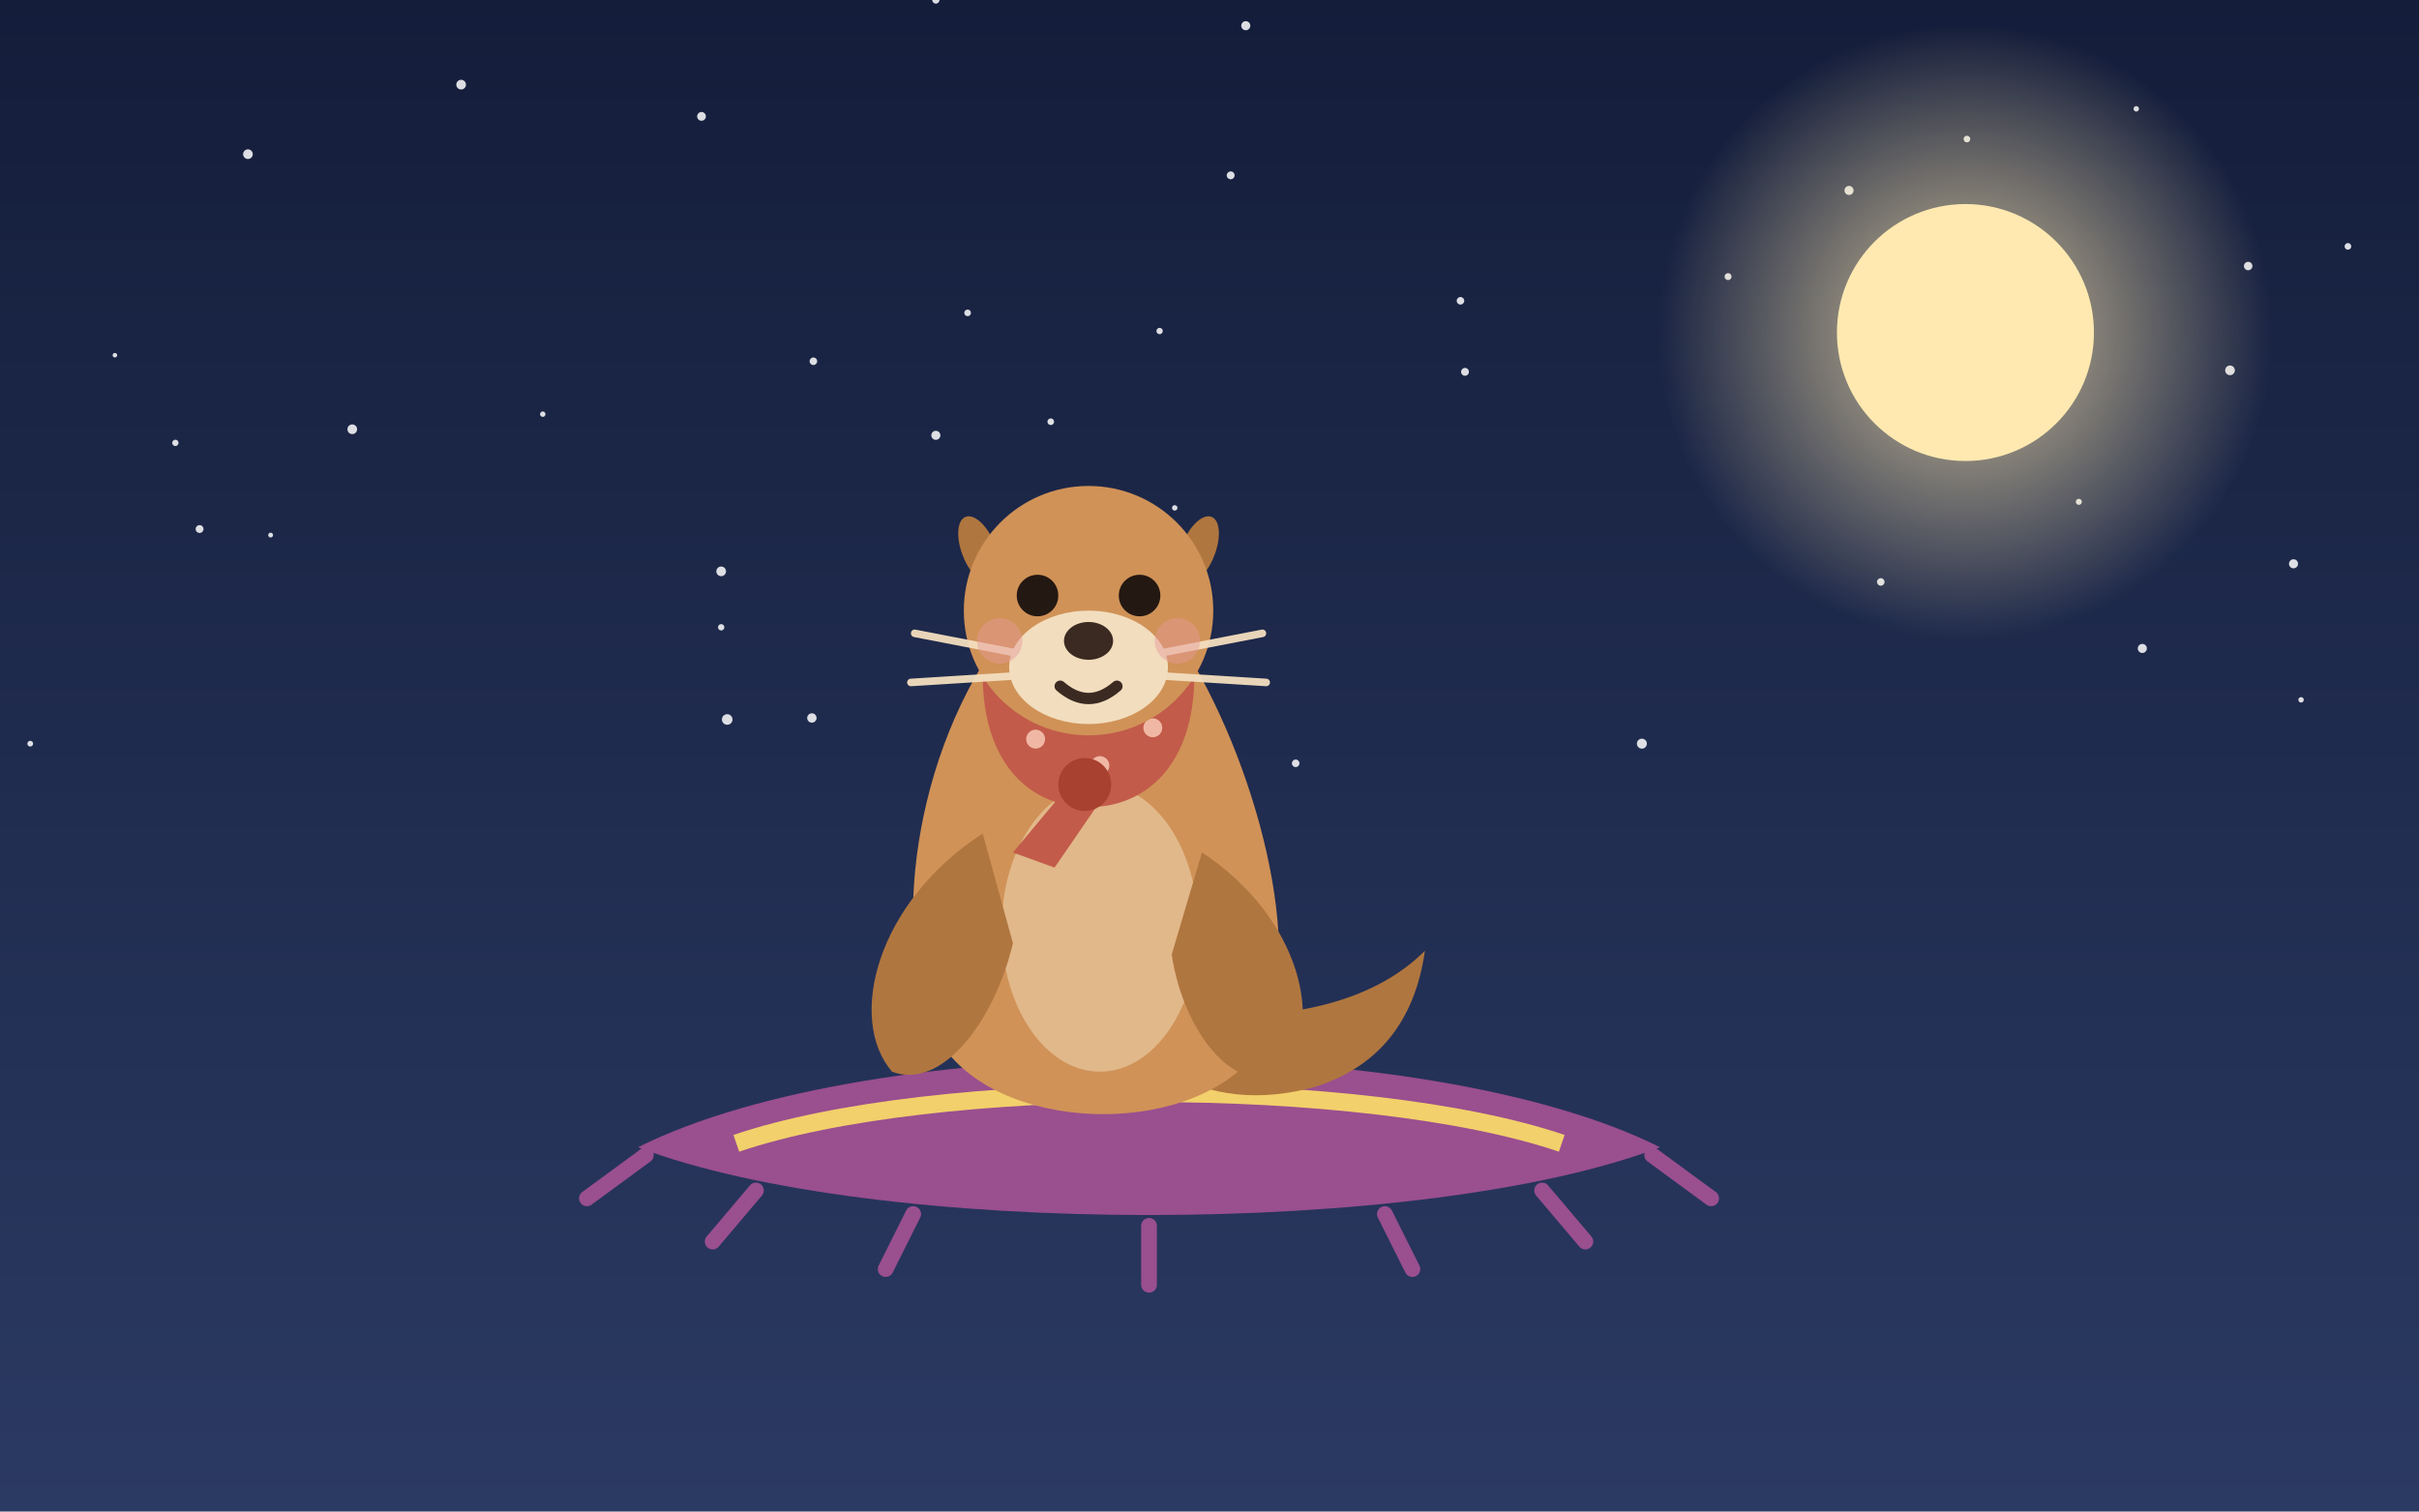
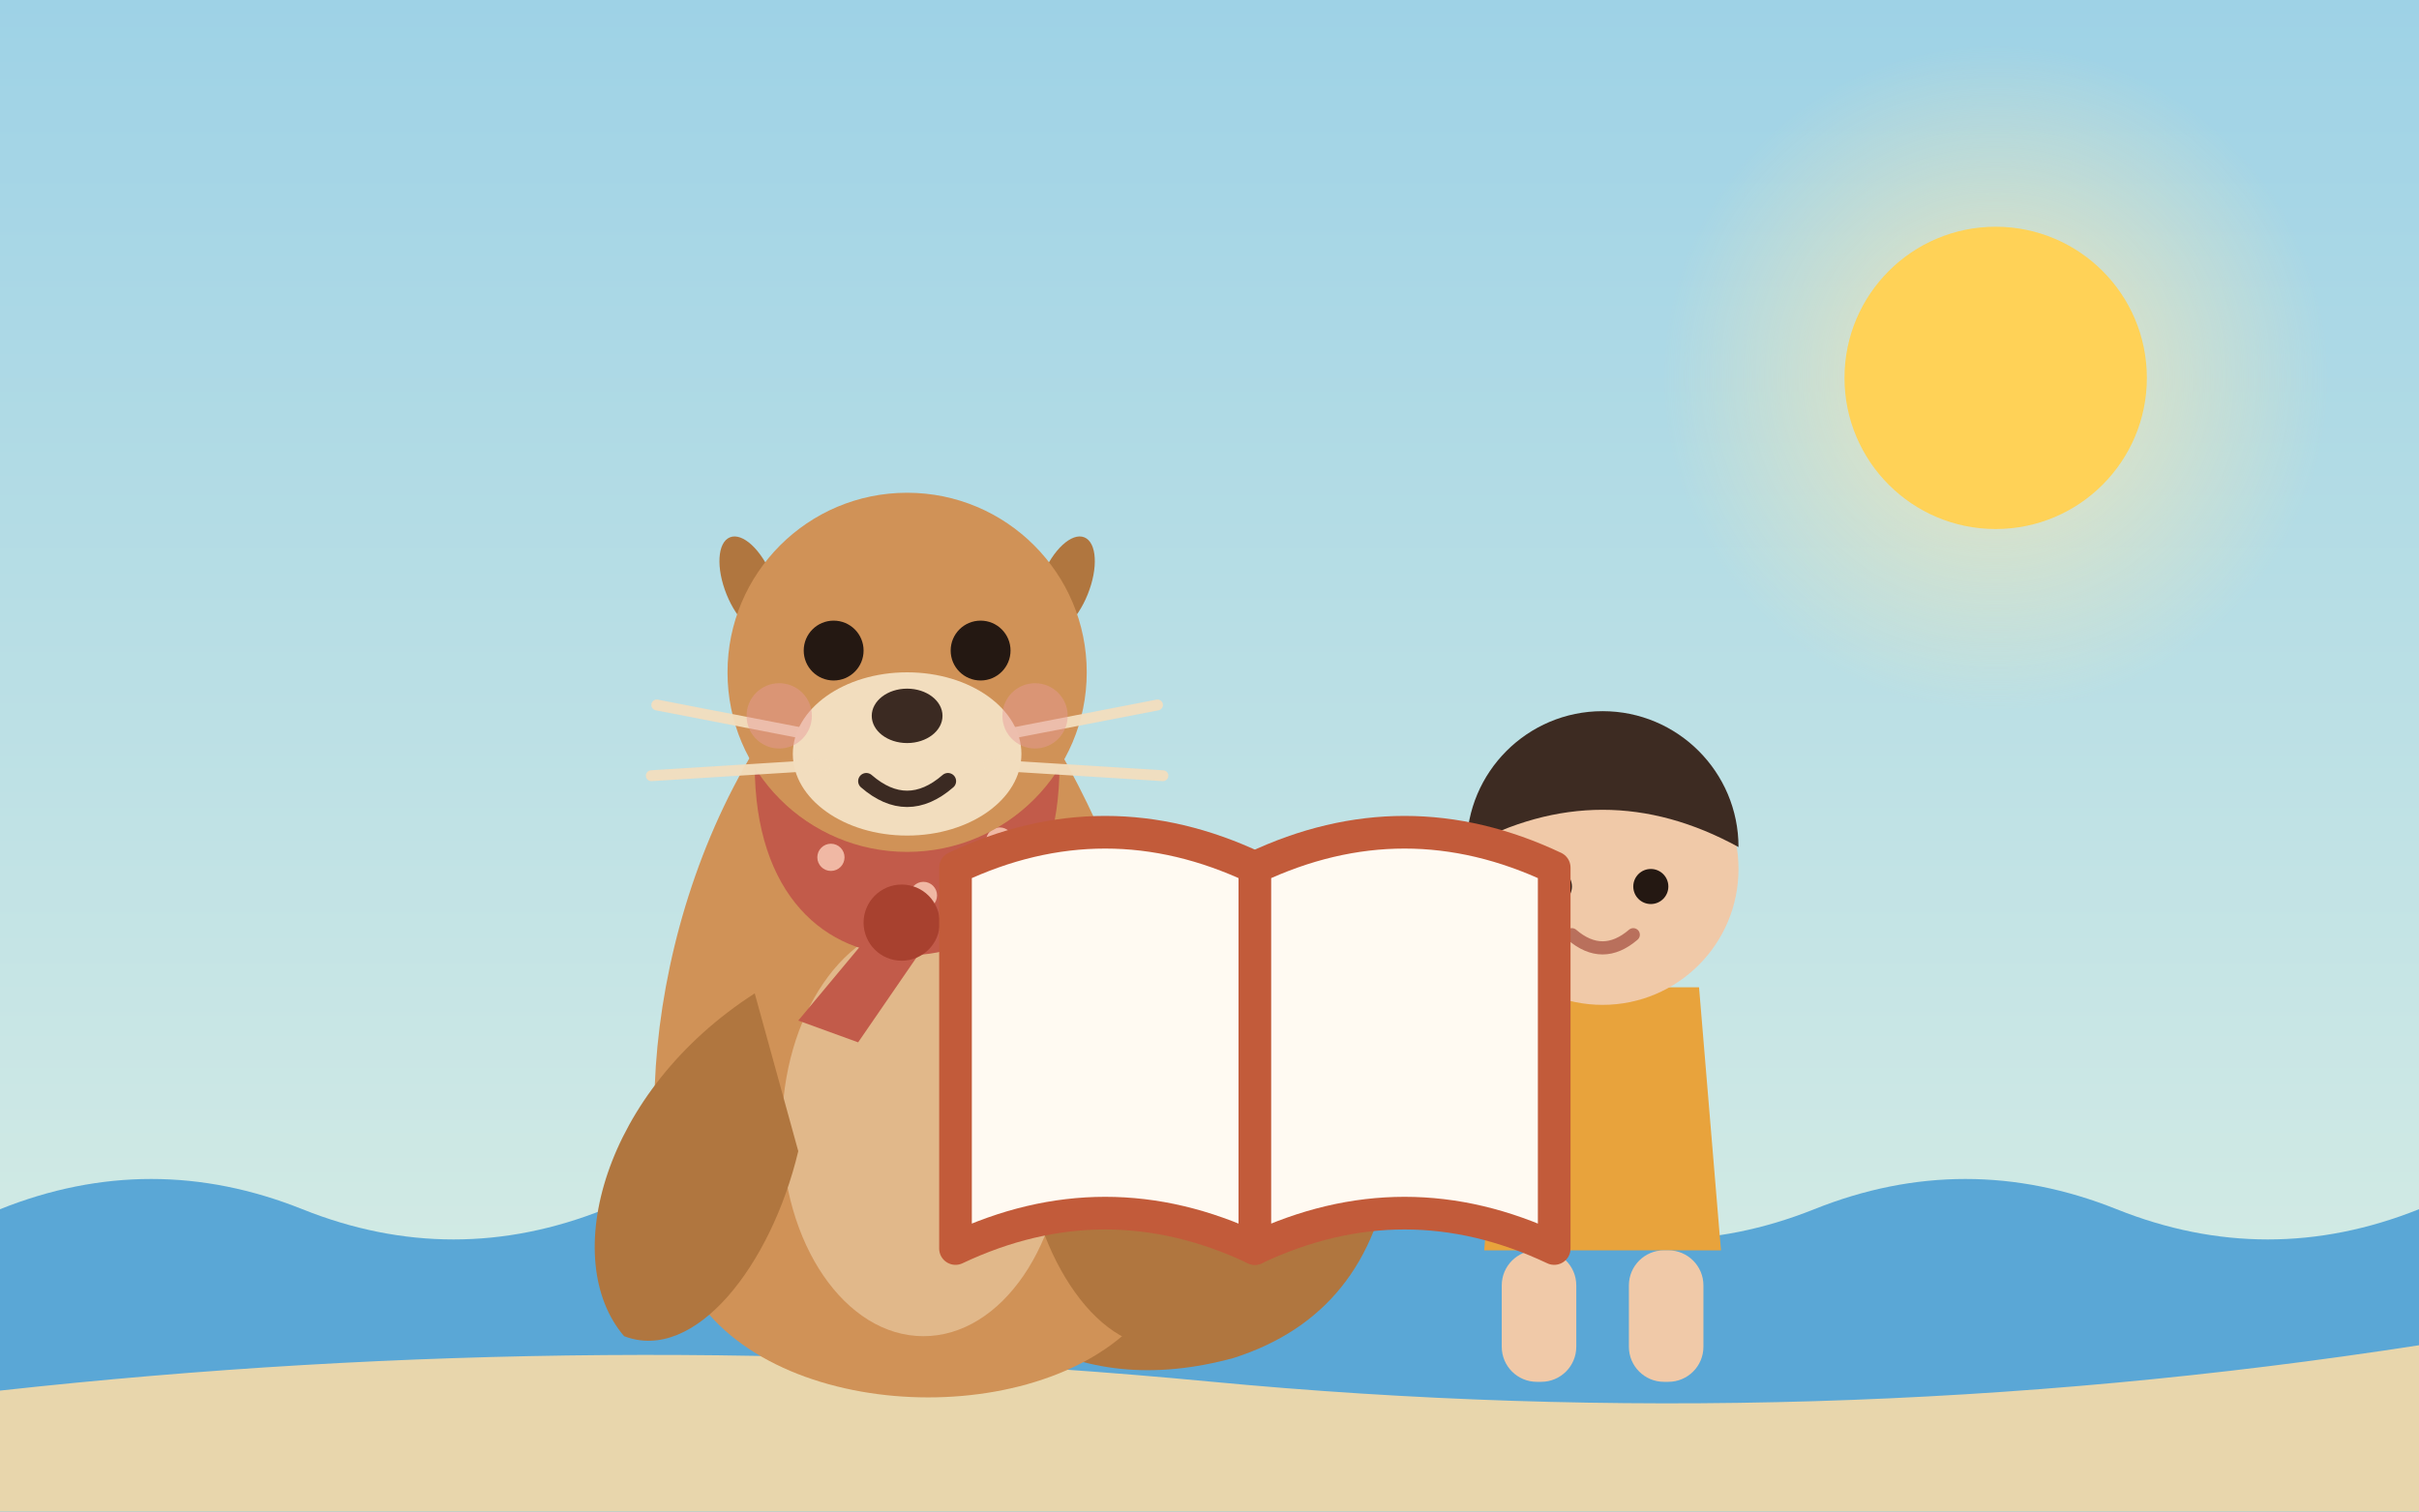
<svg xmlns="http://www.w3.org/2000/svg" viewBox="0 0 1600 1000" role="img">
  <defs>
    <linearGradient id="sky" x1="0" y1="0" x2="0" y2="1">
-       <stop offset="0" stop-color="#141d3a" />
-       <stop offset="1" stop-color="#2b3a63" />
+       <stop offset="0" stop-color="#9ed2e6" />
+       <stop offset="1" stop-color="#dcefe4" />
    </linearGradient>
    <radialGradient id="glow" cx="0.5" cy="0.5" r="0.5">
      <stop offset="0" stop-color="#ffe9b0" stop-opacity=".8" />
      <stop offset="1" stop-color="#ffe9b0" stop-opacity="0" />
    </radialGradient>
  </defs>
  <rect width="1600" height="1000" fill="url(#sky)" />
-   <g fill="#fff" opacity=".85">
-     <circle cx="814" cy="116" r="2.6" />
-     <circle cx="1223" cy="126" r="3.0" />
-     <circle cx="359" cy="274" r="1.8" />
-     <circle cx="132" cy="350" r="2.6" />
-     <circle cx="481" cy="476" r="3.5" />
-     <circle cx="179" cy="354" r="1.6" />
-     <circle cx="1417" cy="429" r="3.0" />
-     <circle cx="537" cy="475" r="3.1" />
-     <circle cx="1244" cy="385" r="2.5" />
-     <circle cx="640" cy="207" r="2.2" />
-     <circle cx="966" cy="199" r="2.5" />
-     <circle cx="1413" cy="72" r="1.8" />
-     <circle cx="790" cy="355" r="2.3" />
-     <circle cx="1375" cy="332" r="2.0" />
-     <circle cx="164" cy="102" r="3.2" />
-     <circle cx="857" cy="505" r="2.5" />
-     <circle cx="464" cy="77" r="2.9" />
-     <circle cx="538" cy="239" r="2.5" />
-     <circle cx="1475" cy="245" r="3.2" />
-     <circle cx="767" cy="219" r="2.1" />
-     <circle cx="477" cy="378" r="3.2" />
-     <circle cx="1553" cy="163" r="2.2" />
-     <circle cx="969" cy="246" r="2.6" />
-     <circle cx="76" cy="235" r="1.5" />
-     <circle cx="1143" cy="183" r="2.3" />
-     <circle cx="20" cy="492" r="1.9" />
-     <circle cx="777" cy="336" r="1.8" />
-     <circle cx="305" cy="56" r="3.2" />
-     <circle cx="1301" cy="92" r="2.2" />
-     <circle cx="1522" cy="463" r="1.8" />
-     <circle cx="1086" cy="492" r="3.3" />
-     <circle cx="695" cy="279" r="2.2" />
-     <circle cx="1517" cy="373" r="3.0" />
-     <circle cx="619" cy="0" r="2.4" />
-     <circle cx="233" cy="284" r="3.2" />
-     <circle cx="619" cy="288" r="3.0" />
-     <circle cx="824" cy="17" r="3.0" />
-     <circle cx="477" cy="415" r="2.1" />
-     <circle cx="1487" cy="176" r="2.8" />
-     <circle cx="116" cy="293" r="2.1" />
-   </g>
-   <circle cx="1300" cy="220" r="204" fill="url(#glow)" />
-   <circle cx="1300" cy="220" r="85" fill="#ffe9b0" />
-   <g transform="translate(760 720) scale(1.3)">
-     <path d="M-260 30 C-140 -30, 140 -30, 260 30 C140 76, -140 76, -260 30 Z" fill="#9a4f8f" />
-     <path d="M-210 28 C-110 -6, 110 -6, 210 28" stroke="#f2d06b" stroke-width="9" fill="none" />
-     <g stroke="#9a4f8f" stroke-width="8" stroke-linecap="round">
-       <path d="M-256 34 L-286 56" />
-       <path d="M-200 52 L-222 78" />
-       <path d="M-120 64 L-134 92" />
-       <path d="M0 70 L0 100" />
-       <path d="M120 64 L134 92" />
-       <path d="M200 52 L222 78" />
-       <path d="M256 34 L286 56" />
-     </g>
-   </g>
-   <g transform="translate(720 404) scale(1.25 1.25)">
+   <circle cx="1320" cy="250" r="220" fill="url(#glow)" />
+   <circle cx="1320" cy="250" r="100" fill="#ffd257" />
+   <path d="M0 800 q100 -40 200 0 t200 0 t200 0 t200 0 t200 0 t200 0 t200 0 t200 0 L1600 1000 L0 1000 Z" fill="#5aa7d6" />
+   <path d="M0 920 Q400 876 800 914 T1600 890 L1600 1000 L0 1000 Z" fill="#e8d6ac" />
+   <g transform="translate(600 444.8) scale(1.8 1.8)">
    <path d="M46 214 q92 6 132 -34 q-8 56 -58 72 q-44 12 -78 -8 Z" fill="#b0763f" />
    <path d="M-52 22 C-98 92, -104 190, -76 232 C-42 278, 58 278, 90 232 C116 188, 92 88, 52 22 Z" fill="#d09257" />
    <ellipse cx="6" cy="168" rx="52" ry="76" fill="#f2ddbe" opacity=".5" />
    <path d="M-56 118 C-112 154, -128 216, -104 244 C-78 254, -50 218, -40 176 Z" fill="#b0763f" />
    <path d="M60 128 C112 162, 126 220, 102 246 C76 256, 50 222, 44 182 Z" fill="#b0763f" />
    <path d="M-56 34 C-32 76, 32 76, 56 34 C56 82, 30 104, 0 104 C-30 104, -56 82, -56 34 Z" fill="#c25b4a" />
    <g fill="#f0b8a4">
      <circle cx="-28" cy="68" r="5" />
      <circle cx="6" cy="82" r="5" />
      <circle cx="34" cy="62" r="5" />
    </g>
    <path d="M-10 92 L-40 128 L-18 136 L4 104 Z" fill="#c25b4a" />
    <circle cx="-2" cy="92" r="14" fill="#a8412f" />
    <ellipse cx="-58" cy="-32" rx="9" ry="19" transform="rotate(-22 -58 -32)" fill="#b0763f" />
    <ellipse cx="58" cy="-32" rx="9" ry="19" transform="rotate(22 58 -32)" fill="#b0763f" />
    <circle cx="0" cy="0" r="66" fill="#d09257" />
    <ellipse cx="0" cy="30" rx="42" ry="30" fill="#f2ddbe" />
    <g stroke="#f2ddbe" stroke-width="4" stroke-linecap="round" opacity=".95">
      <path d="M-30 24 L-92 12" />
      <path d="M-30 34 L-94 38" />
      <path d="M30 24 L92 12" />
      <path d="M30 34 L94 38" />
    </g>
    <ellipse cx="0" cy="16" rx="13" ry="10" fill="#3b2a22" />
    <path d="M-15 40 q15 13 30 0" stroke="#3b2a22" stroke-width="6" fill="none" stroke-linecap="round" />
    <circle cx="-27" cy="-8" r="11" fill="#241812" />
    <circle cx="27" cy="-8" r="11" fill="#241812" />
    <circle cx="-47" cy="16" r="12" fill="#e79a9a" opacity=".45" />
    <circle cx="47" cy="16" r="12" fill="#e79a9a" opacity=".45" />
  </g>
+   <g transform="translate(1060 609.7) scale(1.45)">
+     <path d="M-44 30 L44 30 L54 150 L-54 150 Z" fill="#e8a33c" />
+     <rect x="-46" y="150" width="34" height="60" rx="16" fill="#f0c9a8" />
+     <rect x="12" y="150" width="34" height="60" rx="16" fill="#f0c9a8" />
+     <circle cx="0" cy="-24" r="62" fill="#f0c9a8" />
+     <path d="M-62 -34 a62 62 0 0 1 124 0 q-62 -34 -124 0 Z" fill="#3d2b22" />
+     <circle cx="-22" cy="-16" r="8" fill="#241812" />
+     <circle cx="22" cy="-16" r="8" fill="#241812" />
+     <path d="M-14 6 q14 12 28 0" stroke="#b9705c" stroke-width="6" fill="none" stroke-linecap="round" />
+   </g>
+   <g transform="translate(830 700) scale(1.8)">
+     <path d="M-110 -70 Q-55 -96 0 -70 L0 70 Q-55 44 -110 70 Z" fill="#fffaf2" stroke="#c25b3a" stroke-width="12" stroke-linejoin="round" />
+     <path d="M110 -70 Q55 -96 0 -70 L0 70 Q55 44 110 70 Z" fill="#fffaf2" stroke="#c25b3a" stroke-width="12" stroke-linejoin="round" />
+   </g>
</svg>
